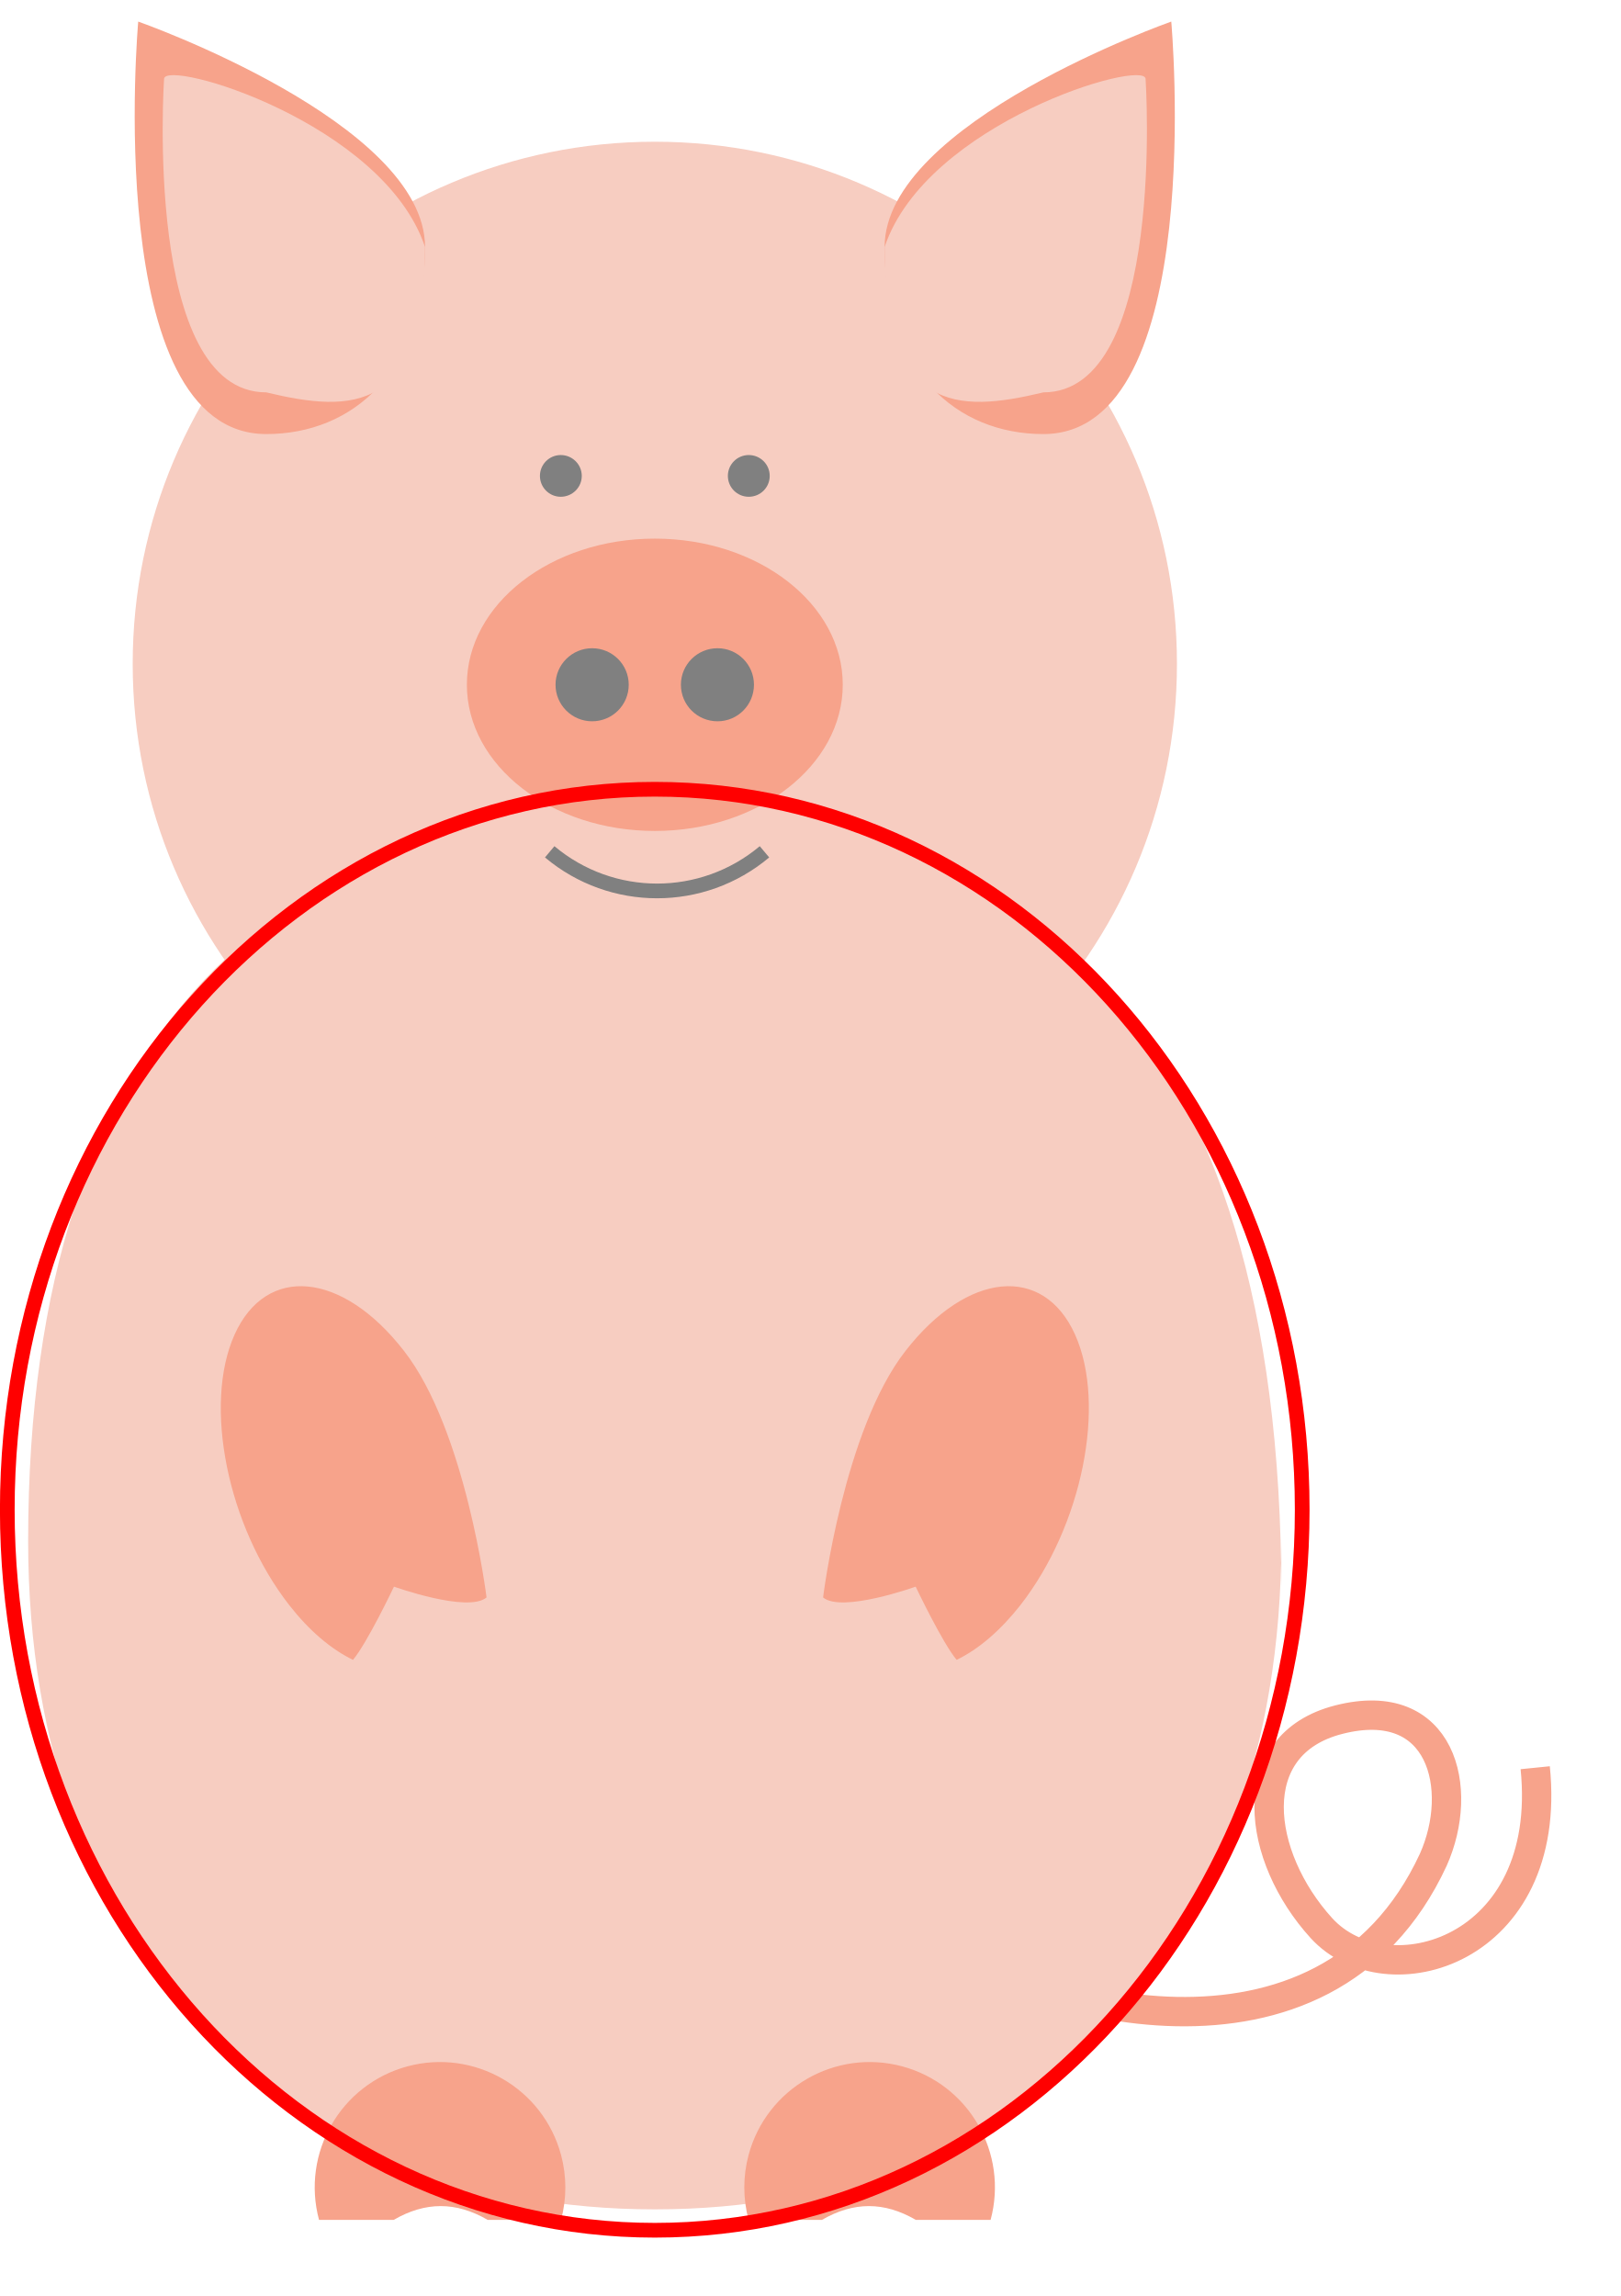
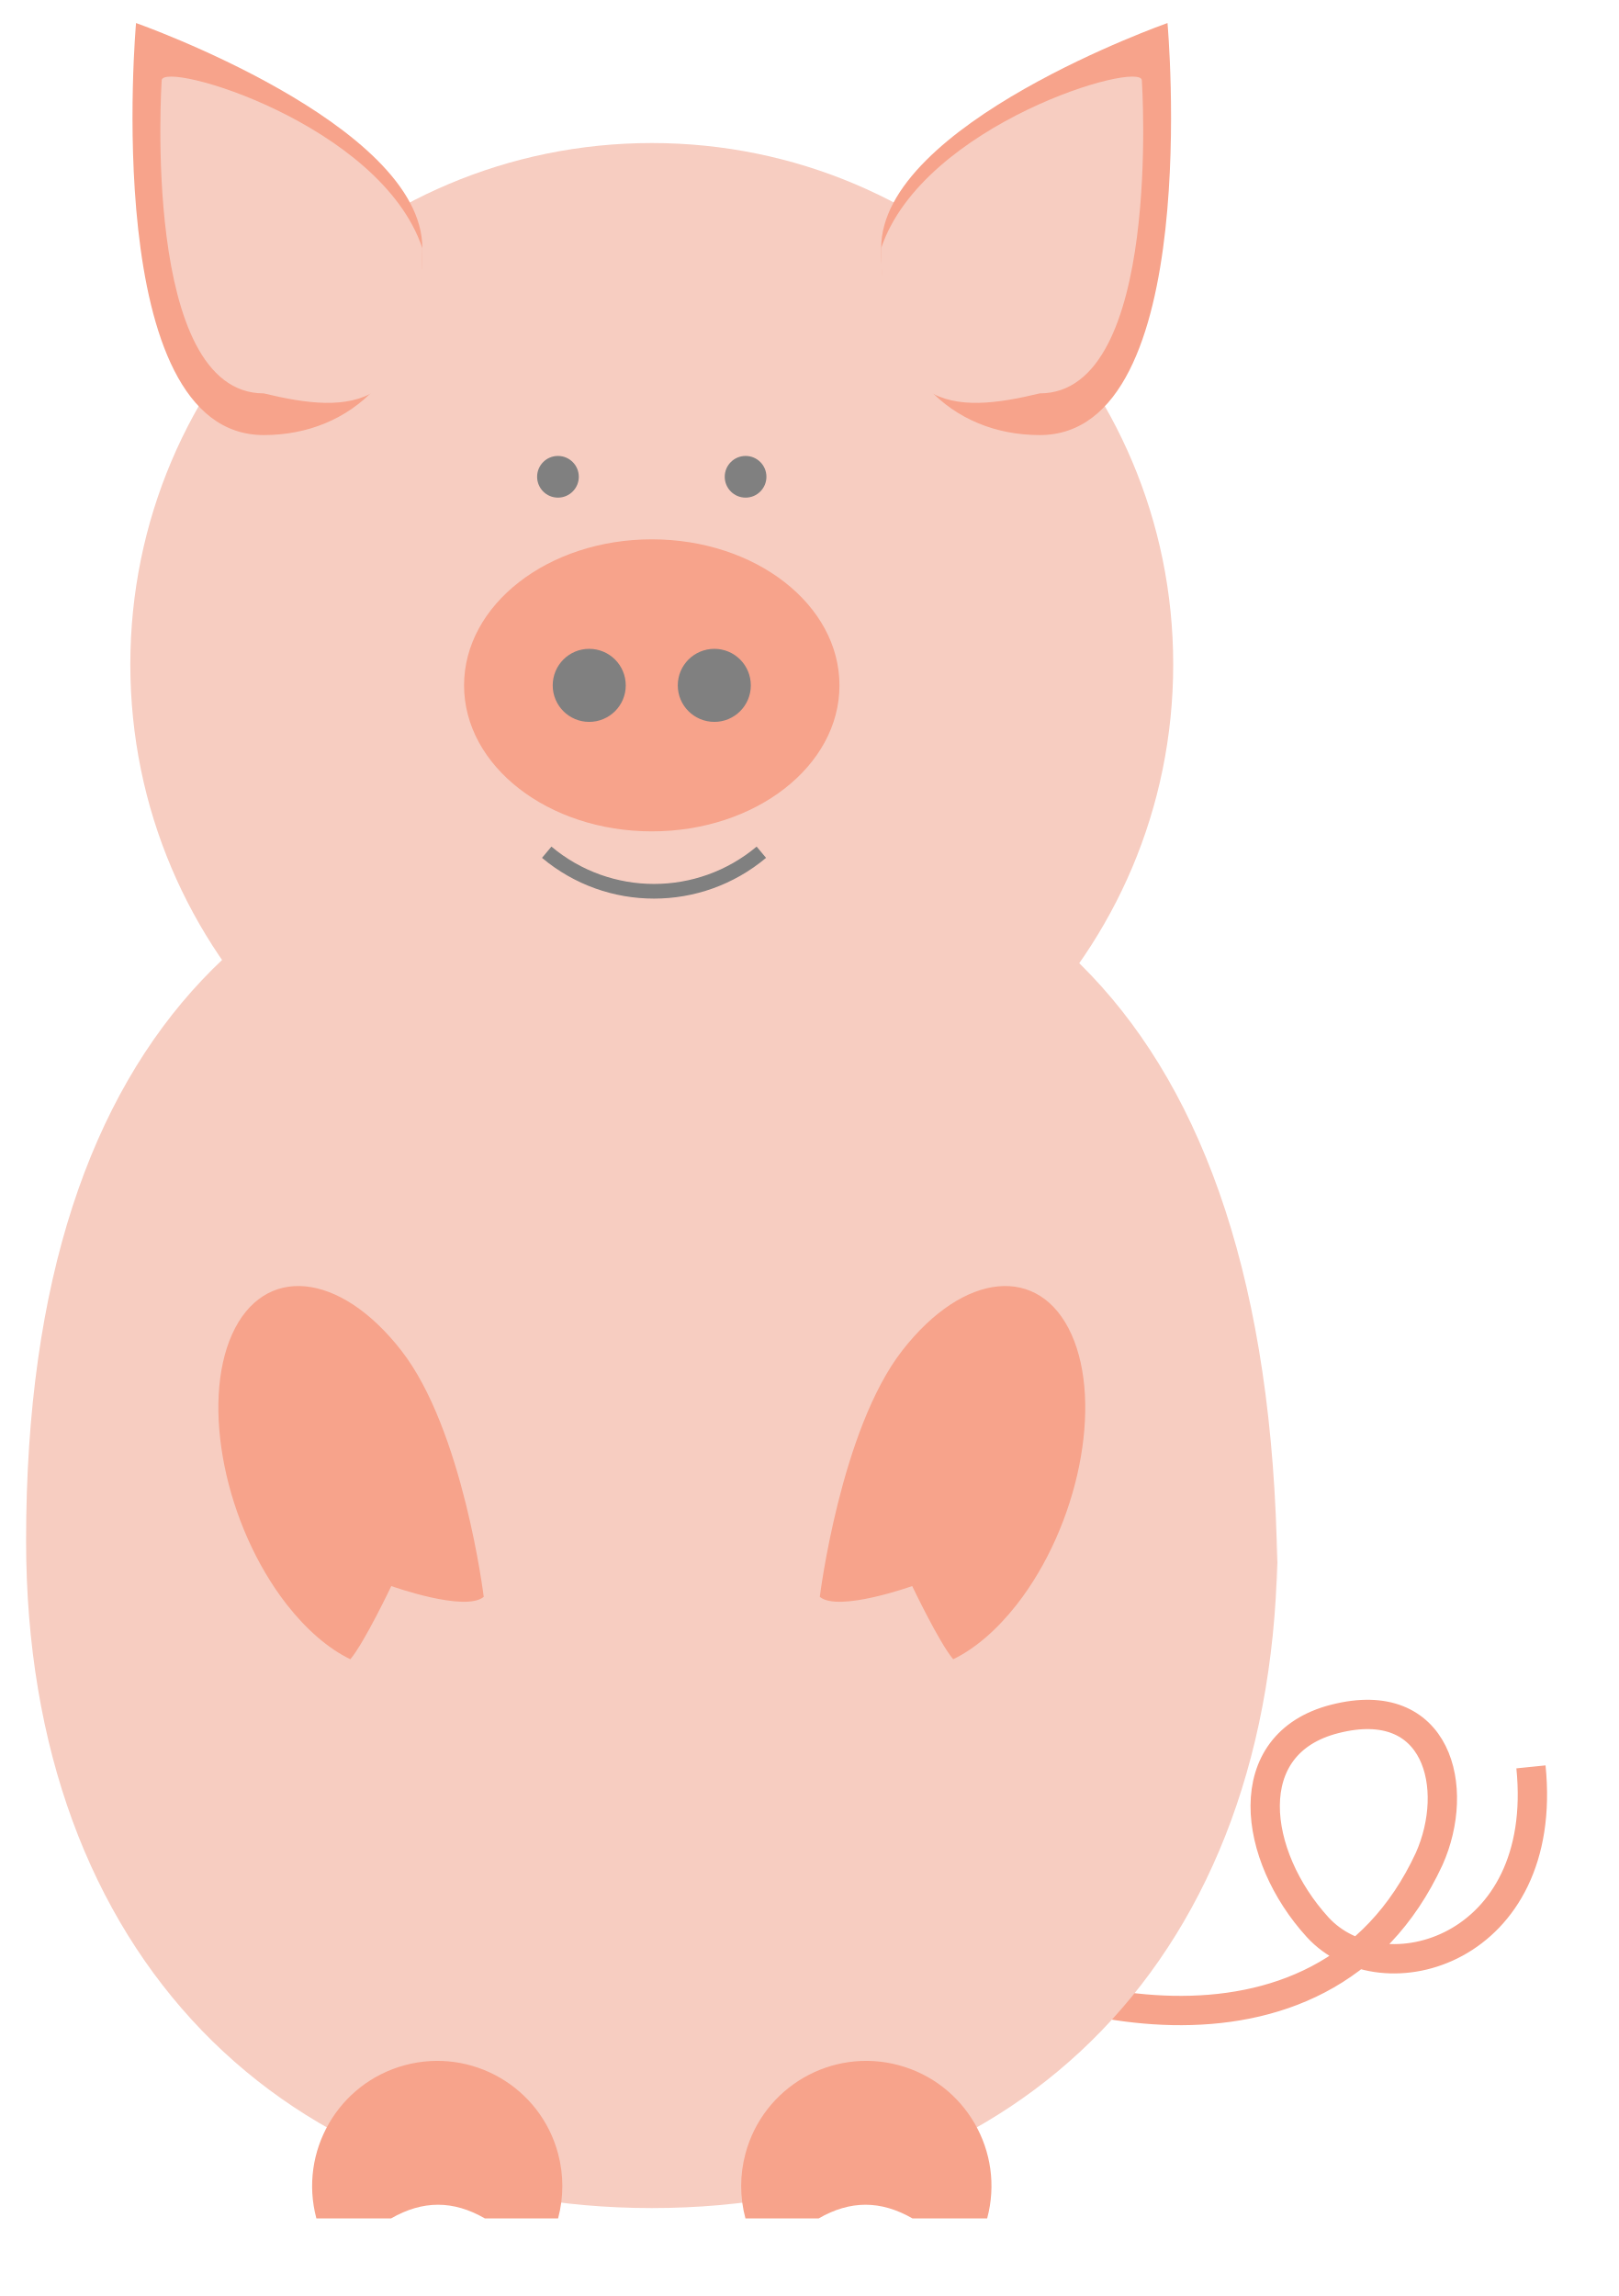
- <svg xmlns="http://www.w3.org/2000/svg" width="43.427" height="61.512" viewBox="0 0 43.427 61.512">
+ <svg xmlns="http://www.w3.org/2000/svg" width="43.37" height="61.512" viewBox="0 0 43.37 61.512">
  <defs>
    <clipPath id="clip-0">
-       <path clip-rule="nonzero" d="M 8 34 L 42.863 34 L 42.863 60.871 L 8 60.871 Z M 8 34 " />
+       <path clip-rule="nonzero" d="M 8 34 L 42.75 34 L 42.75 60.832 L 8 60.832 Z M 8 34 " />
    </clipPath>
    <clipPath id="clip-1">
-       <path clip-rule="nonzero" d="M 23 0.16 L 32 0.16 L 32 12 L 23 12 Z M 23 0.16 " />
+       <path clip-rule="nonzero" d="M 23 0.199 L 32 0.199 L 32 12 L 23 12 Z M 23 0.199 " />
    </clipPath>
    <clipPath id="clip-2">
-       <path clip-rule="nonzero" d="M 3 0.16 L 12 0.16 L 12 12 L 3 12 Z M 3 0.16 " />
-     </clipPath>
-     <clipPath id="clip-3">
-       <path clip-rule="nonzero" d="M 0 15 L 41 15 L 41 60.871 L 0 60.871 Z M 0 15 " />
+       <path clip-rule="nonzero" d="M 3 0.199 L 12 0.199 L 12 12 L 3 12 Z M 3 0.199 " />
    </clipPath>
  </defs>
  <g clip-path="url(#clip-0)">
-     <path fill="none" stroke-width="0.797" stroke-linecap="butt" stroke-linejoin="miter" stroke="rgb(96.863%, 63.817%, 54.375%)" stroke-opacity="1" stroke-miterlimit="10" d="M 23.898 16.525 C 24.404 11.518 19.861 10.232 18.095 12.171 C 16.334 14.106 15.911 17.154 18.57 17.831 C 21.365 18.543 21.994 15.955 21.131 14.027 C 18.175 7.643 10.041 10.093 7.477 12.013 C 5.577 13.548 5.07 17.225 9.048 17.941 C 17.007 19.378 14.541 8.641 5.945 9.416 C 2.292 9.745 2.292 14.842 2.292 14.842 " transform="matrix(0.986977, 0, 0, -0.986977, 17.54253, 63.66873)" />
+     <path fill="none" stroke-width="0.797" stroke-linecap="butt" stroke-linejoin="miter" stroke="rgb(96.863%, 63.817%, 54.375%)" stroke-opacity="1" stroke-miterlimit="10" d="M 23.898 16.526 C 24.406 11.517 19.86 10.233 18.097 12.171 C 16.333 14.105 15.909 17.156 18.568 17.83 C 21.366 18.543 21.992 15.956 21.132 14.026 C 18.176 7.645 10.044 10.09 7.476 12.012 C 5.577 13.546 5.07 17.224 9.049 17.945 C 17.007 19.38 14.542 8.64 5.946 9.417 C 2.292 9.746 2.292 14.842 2.292 14.842 " transform="matrix(0.985682, 0, 0, -0.985682, 17.46333, 63.62553)" />
  </g>
-   <path fill-rule="nonzero" fill="rgb(96.863%, 80.391%, 75.687%)" fill-opacity="1" d="M 34.328 41.285 C 34.328 52.477 27.336 59.191 17.543 59.191 C 7.75 59.191 0.754 52.477 0.754 41.285 C 0.754 27.297 7.75 21.703 17.543 21.703 C 27.336 21.703 34.328 27.297 34.328 42.684 Z M 34.328 41.285 " />
-   <path fill-rule="nonzero" fill="rgb(96.863%, 63.817%, 54.375%)" fill-opacity="1" d="M 10.82 36.188 C 9.168 34.062 7.133 33.871 6.285 35.754 C 5.438 37.637 6.094 40.883 7.75 43.004 C 8.277 43.68 8.867 44.184 9.457 44.469 C 9.836 44.02 10.555 42.508 10.555 42.508 C 10.555 42.508 12.535 43.219 13.035 42.797 C 13.035 42.797 12.48 38.309 10.82 36.188 Z M 10.82 36.188 " />
-   <path fill-rule="nonzero" fill="rgb(96.863%, 63.817%, 54.375%)" fill-opacity="1" d="M 24.262 36.188 C 25.918 34.062 27.953 33.871 28.801 35.754 C 29.648 37.637 28.992 40.883 27.336 43.004 C 26.805 43.68 26.219 44.184 25.629 44.469 C 25.25 44.02 24.531 42.508 24.531 42.508 C 24.531 42.508 22.551 43.219 22.051 42.797 C 22.051 42.797 22.602 38.309 24.262 36.188 Z M 24.262 36.188 " />
-   <path fill-rule="nonzero" fill="rgb(96.863%, 80.391%, 75.687%)" fill-opacity="1" d="M 31.531 17.785 C 31.531 10.059 25.27 3.797 17.543 3.797 C 9.816 3.797 3.555 10.059 3.555 17.785 C 3.555 25.512 9.816 31.773 17.543 31.773 C 25.27 31.773 31.531 25.512 31.531 17.785 Z M 31.531 17.785 " />
-   <path fill-rule="nonzero" fill="rgb(50%, 50%, 50%)" fill-opacity="1" d="M 15.586 12.75 C 15.586 12.441 15.332 12.191 15.023 12.191 C 14.715 12.191 14.465 12.441 14.465 12.75 C 14.465 13.059 14.715 13.309 15.023 13.309 C 15.332 13.309 15.586 13.059 15.586 12.75 Z M 15.586 12.75 " />
-   <path fill-rule="nonzero" fill="rgb(50%, 50%, 50%)" fill-opacity="1" d="M 20.621 12.75 C 20.621 12.441 20.371 12.191 20.059 12.191 C 19.75 12.191 19.5 12.441 19.5 12.75 C 19.5 13.059 19.75 13.309 20.059 13.309 C 20.371 13.309 20.621 13.059 20.621 12.75 Z M 20.621 12.75 " />
-   <path fill-rule="nonzero" fill="rgb(96.863%, 63.817%, 54.375%)" fill-opacity="1" d="M 22.578 18.344 C 22.578 16.184 20.324 14.43 17.543 14.43 C 14.762 14.43 12.508 16.184 12.508 18.344 C 12.508 20.508 14.762 22.262 17.543 22.262 C 20.324 22.262 22.578 20.508 22.578 18.344 Z M 22.578 18.344 " />
-   <path fill-rule="nonzero" fill="rgb(50%, 50%, 50%)" fill-opacity="1" d="M 16.844 18.344 C 16.844 17.805 16.406 17.367 15.863 17.367 C 15.324 17.367 14.883 17.805 14.883 18.344 C 14.883 18.887 15.324 19.324 15.863 19.324 C 16.406 19.324 16.844 18.887 16.844 18.344 Z M 16.844 18.344 " />
-   <path fill-rule="nonzero" fill="rgb(50%, 50%, 50%)" fill-opacity="1" d="M 20.199 18.344 C 20.199 17.805 19.762 17.367 19.223 17.367 C 18.68 17.367 18.242 17.805 18.242 18.344 C 18.242 18.887 18.68 19.324 19.223 19.324 C 19.762 19.324 20.199 18.887 20.199 18.344 Z M 20.199 18.344 " />
-   <path fill="none" stroke-width="0.399" stroke-linecap="butt" stroke-linejoin="miter" stroke="rgb(50%, 50%, 50%)" stroke-opacity="1" stroke-miterlimit="10" d="M 2.977 41.387 C 1.291 39.971 -1.167 39.971 -2.853 41.387 " transform="matrix(0.986977, 0, 0, -0.986977, 17.54253, 63.66873)" />
-   <path fill-rule="nonzero" fill="rgb(96.863%, 63.817%, 54.375%)" fill-opacity="1" d="M 26.539 59.473 C 27.02 57.68 25.957 55.84 24.168 55.359 C 22.375 54.879 20.535 55.945 20.055 57.734 C 19.902 58.305 19.902 58.902 20.055 59.473 L 22.02 59.473 C 22.871 58.98 23.688 58.98 24.535 59.473 Z M 26.539 59.473 " />
-   <path fill-rule="nonzero" fill="rgb(96.863%, 63.817%, 54.375%)" fill-opacity="1" d="M 8.547 59.473 C 8.066 57.68 9.129 55.84 10.918 55.359 C 12.711 54.879 14.551 55.945 15.031 57.734 C 15.184 58.305 15.184 58.902 15.031 59.473 L 13.066 59.473 C 12.215 58.98 11.398 58.98 10.547 59.473 Z M 8.547 59.473 " />
+   <path fill-rule="nonzero" fill="rgb(96.863%, 80.391%, 75.687%)" fill-opacity="1" d="M 34.227 41.273 C 34.227 52.449 27.242 59.156 17.465 59.156 C 7.684 59.156 0.699 52.449 0.699 41.273 C 0.699 27.301 7.684 21.715 17.465 21.715 C 27.242 21.715 34.227 27.301 34.227 42.668 Z M 34.227 41.273 " />
+   <path fill-rule="nonzero" fill="rgb(96.863%, 63.817%, 54.375%)" fill-opacity="1" d="M 10.75 36.18 C 9.098 34.059 7.066 33.867 6.219 35.746 C 5.375 37.625 6.031 40.867 7.684 42.988 C 8.211 43.66 8.797 44.168 9.387 44.453 C 9.766 44.004 10.484 42.492 10.484 42.492 C 10.484 42.492 12.461 43.199 12.961 42.781 C 12.961 42.781 12.41 38.301 10.75 36.18 Z M 10.75 36.18 " />
+   <path fill-rule="nonzero" fill="rgb(96.863%, 63.817%, 54.375%)" fill-opacity="1" d="M 24.176 36.18 C 25.828 34.059 27.859 33.867 28.707 35.746 C 29.555 37.625 28.898 40.867 27.242 42.988 C 26.715 43.66 26.129 44.168 25.539 44.453 C 25.16 44.004 24.441 42.492 24.441 42.492 C 24.441 42.492 22.465 43.199 21.965 42.781 C 21.965 42.781 22.52 38.301 24.176 36.18 Z M 24.176 36.18 " />
+   <path fill-rule="nonzero" fill="rgb(96.863%, 80.391%, 75.687%)" fill-opacity="1" d="M 31.434 17.801 C 31.434 10.086 25.18 3.832 17.465 3.832 C 9.746 3.832 3.492 10.086 3.492 17.801 C 3.492 25.52 9.746 31.773 17.465 31.773 C 25.18 31.773 31.434 25.52 31.434 17.801 Z M 31.434 17.801 " />
+   <path fill-rule="nonzero" fill="rgb(50%, 50%, 50%)" fill-opacity="1" d="M 15.508 12.773 C 15.508 12.465 15.258 12.215 14.949 12.215 C 14.641 12.215 14.391 12.465 14.391 12.773 C 14.391 13.082 14.641 13.332 14.949 13.332 C 15.258 13.332 15.508 13.082 15.508 12.773 Z M 15.508 12.773 " />
+   <path fill-rule="nonzero" fill="rgb(50%, 50%, 50%)" fill-opacity="1" d="M 20.535 12.773 C 20.535 12.465 20.285 12.215 19.977 12.215 C 19.668 12.215 19.418 12.465 19.418 12.773 C 19.418 13.082 19.668 13.332 19.977 13.332 C 20.285 13.332 20.535 13.082 20.535 12.773 Z M 20.535 12.773 " />
+   <path fill-rule="nonzero" fill="rgb(96.863%, 63.817%, 54.375%)" fill-opacity="1" d="M 22.492 18.363 C 22.492 16.199 20.242 14.449 17.465 14.449 C 14.688 14.449 12.434 16.199 12.434 18.363 C 12.434 20.523 14.688 22.273 17.465 22.273 C 20.242 22.273 22.492 20.523 22.492 18.363 Z M 22.492 18.363 " />
+   <path fill-rule="nonzero" fill="rgb(50%, 50%, 50%)" fill-opacity="1" d="M 16.766 18.363 C 16.766 17.82 16.328 17.383 15.785 17.383 C 15.246 17.383 14.809 17.82 14.809 18.363 C 14.809 18.902 15.246 19.34 15.785 19.34 C 16.328 19.34 16.766 18.902 16.766 18.363 Z M 16.766 18.363 " />
+   <path fill-rule="nonzero" fill="rgb(50%, 50%, 50%)" fill-opacity="1" d="M 20.117 18.363 C 20.117 17.82 19.68 17.383 19.141 17.383 C 18.598 17.383 18.16 17.82 18.16 18.363 C 18.16 18.902 18.598 19.34 19.141 19.34 C 19.68 19.34 20.117 18.902 20.117 18.363 Z M 20.117 18.363 " />
+   <path fill="none" stroke-width="0.399" stroke-linecap="butt" stroke-linejoin="miter" stroke="rgb(50%, 50%, 50%)" stroke-opacity="1" stroke-miterlimit="10" d="M 2.978 41.386 C 1.29 39.971 -1.168 39.971 -2.856 41.386 " transform="matrix(0.985682, 0, 0, -0.985682, 17.46333, 63.62553)" />
+   <path fill-rule="nonzero" fill="rgb(96.863%, 63.817%, 54.375%)" fill-opacity="1" d="M 26.449 59.434 C 26.93 57.645 25.867 55.809 24.078 55.328 C 22.289 54.848 20.449 55.91 19.973 57.699 C 19.82 58.266 19.82 58.867 19.973 59.434 L 21.934 59.434 C 22.781 58.945 23.598 58.945 24.449 59.434 Z M 26.449 59.434 " />
+   <path fill-rule="nonzero" fill="rgb(96.863%, 63.817%, 54.375%)" fill-opacity="1" d="M 8.477 59.434 C 8 57.645 9.059 55.809 10.848 55.328 C 12.637 54.848 14.477 55.91 14.953 57.699 C 15.105 58.266 15.105 58.867 14.953 59.434 L 12.992 59.434 C 12.145 58.945 11.328 58.945 10.477 59.434 Z M 8.477 59.434 " />
  <g clip-path="url(#clip-1)">
-     <path fill-rule="nonzero" fill="rgb(96.863%, 63.817%, 54.375%)" fill-opacity="1" d="M 23.699 6.617 C 23.699 3.281 31.379 0.578 31.379 0.578 C 31.379 0.578 32.371 11.629 27.953 11.629 C 25.629 11.629 23.699 9.949 23.699 6.617 Z M 23.699 6.617 " />
+     <path fill-rule="nonzero" fill="rgb(96.863%, 63.817%, 54.375%)" fill-opacity="1" d="M 23.609 6.648 C 23.609 3.316 31.281 0.617 31.281 0.617 C 31.281 0.617 32.273 11.656 27.859 11.656 C 25.539 11.656 23.609 9.977 23.609 6.648 Z M 23.609 6.648 " />
  </g>
-   <path fill-rule="nonzero" fill="rgb(96.863%, 80.391%, 75.687%)" fill-opacity="1" d="M 23.699 6.617 C 24.816 3.281 30.691 1.559 30.691 2.117 C 30.691 2.117 31.25 10.512 27.953 10.512 C 25.629 11.07 23.699 11.07 23.699 6.617 Z M 23.699 6.617 " />
+   <path fill-rule="nonzero" fill="rgb(96.863%, 80.391%, 75.687%)" fill-opacity="1" d="M 23.609 6.648 C 24.727 3.316 30.594 1.598 30.594 2.156 C 30.594 2.156 31.156 10.539 27.859 10.539 C 25.539 11.098 23.609 11.098 23.609 6.648 Z M 23.609 6.648 " />
  <g clip-path="url(#clip-2)">
-     <path fill-rule="nonzero" fill="rgb(96.863%, 63.817%, 54.375%)" fill-opacity="1" d="M 11.387 6.617 C 11.387 3.281 3.703 0.578 3.703 0.578 C 3.703 0.578 2.715 11.629 7.133 11.629 C 9.453 11.629 11.387 9.949 11.387 6.617 Z M 11.387 6.617 " />
+     <path fill-rule="nonzero" fill="rgb(96.863%, 63.817%, 54.375%)" fill-opacity="1" d="M 11.316 6.648 C 11.316 3.316 3.645 0.617 3.645 0.617 C 3.645 0.617 2.656 11.656 7.066 11.656 C 9.387 11.656 11.316 9.977 11.316 6.648 Z M 11.316 6.648 " />
  </g>
-   <path fill-rule="nonzero" fill="rgb(96.863%, 80.391%, 75.687%)" fill-opacity="1" d="M 11.387 6.617 C 10.27 3.281 4.395 1.559 4.395 2.117 C 4.395 2.117 3.832 10.512 7.133 10.512 C 9.453 11.07 11.387 11.07 11.387 6.617 Z M 11.387 6.617 " />
-   <g clip-path="url(#clip-3)">
-     <path fill="none" stroke-width="0.399" stroke-linecap="butt" stroke-linejoin="miter" stroke="rgb(100%, 0%, 0%)" stroke-opacity="1" stroke-miterlimit="10" d="M 17.573 23.53 C 17.573 34.331 9.705 43.085 0 43.085 C -9.708 43.085 -17.576 34.331 -17.576 23.53 C -17.576 12.725 -9.708 3.97 0 3.97 C 9.705 3.97 17.573 12.725 17.573 23.53 Z M 17.573 23.53 " transform="matrix(0.986977, 0, 0, -0.986977, 17.54253, 63.66873)" />
-   </g>
+   <path fill-rule="nonzero" fill="rgb(96.863%, 80.391%, 75.687%)" fill-opacity="1" d="M 11.316 6.648 C 10.199 3.316 4.332 1.598 4.332 2.156 C 4.332 2.156 3.773 10.539 7.066 10.539 C 9.387 11.098 11.316 11.098 11.316 6.648 Z M 11.316 6.648 " />
</svg>
